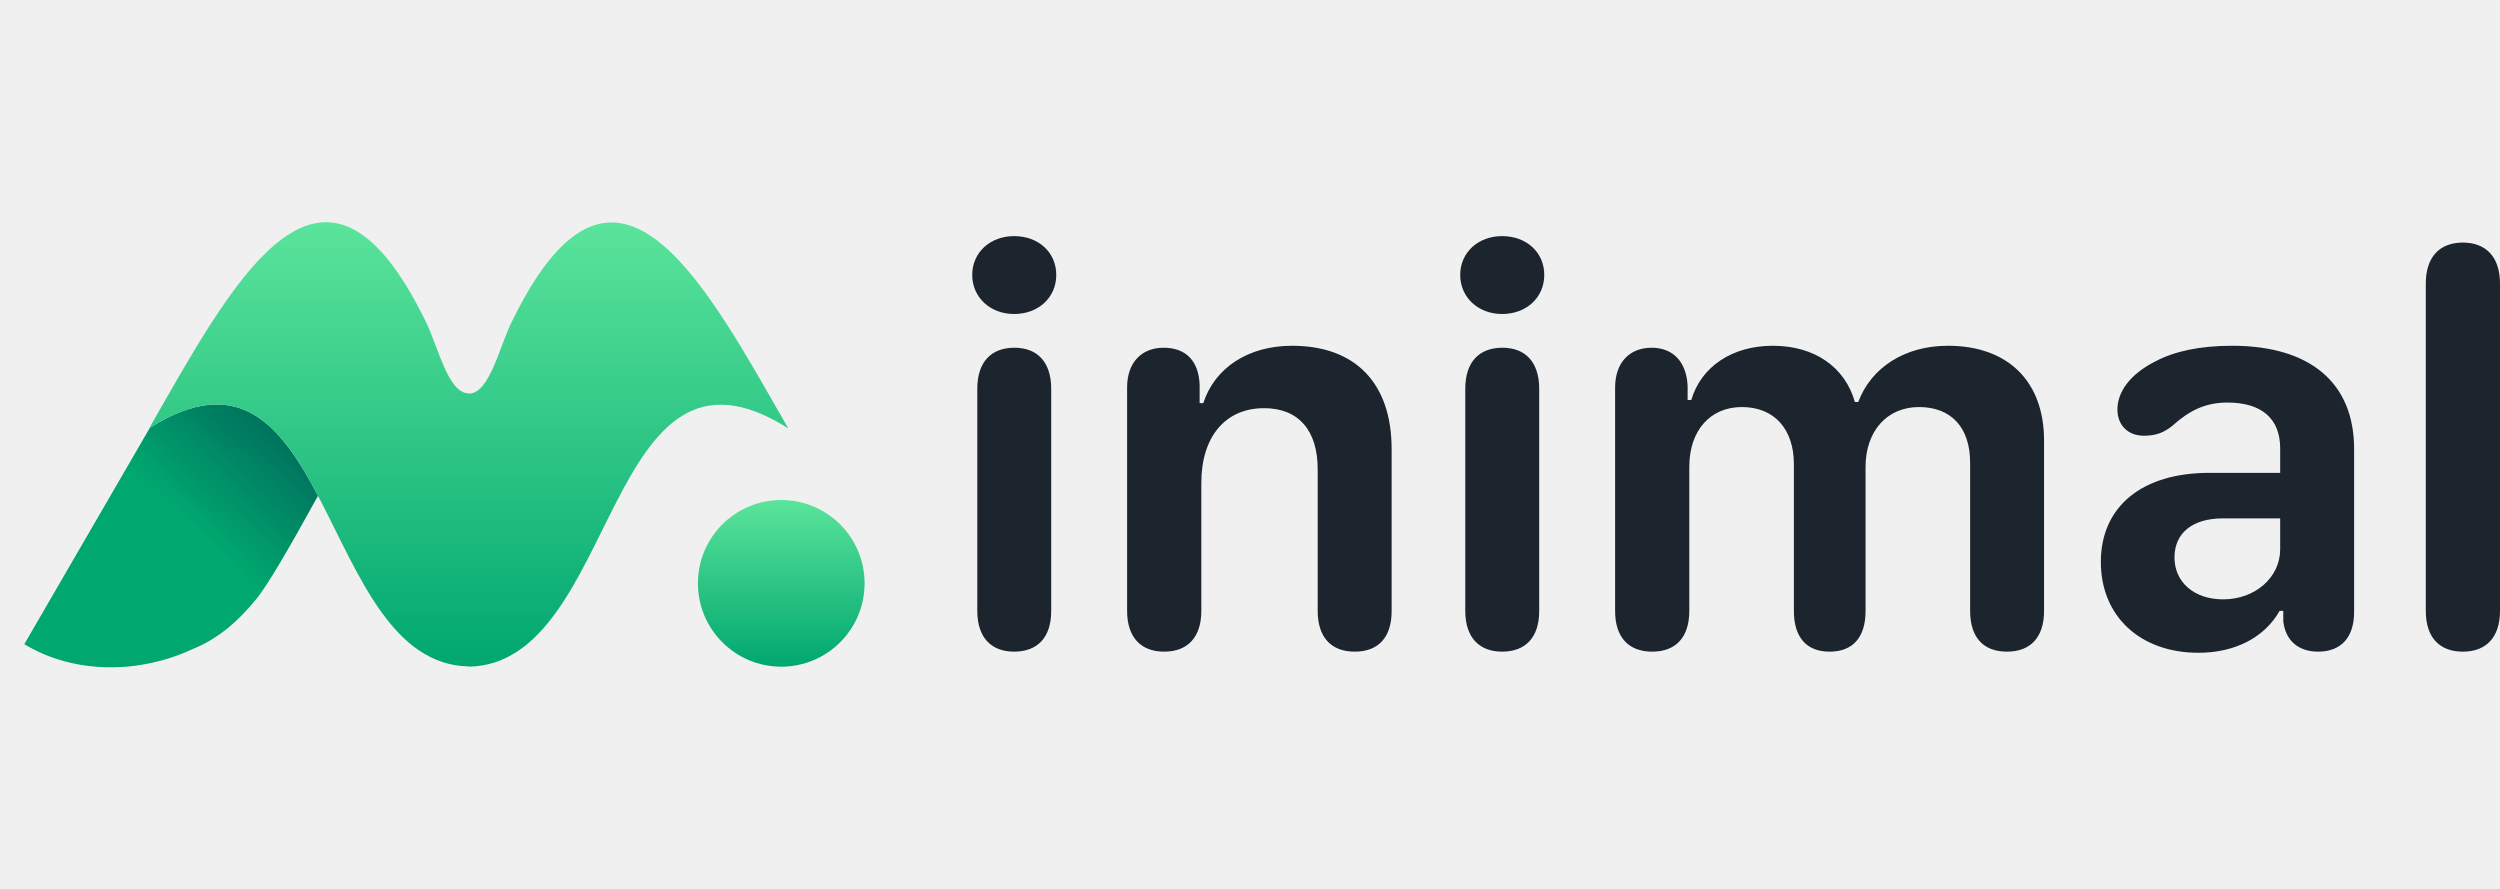
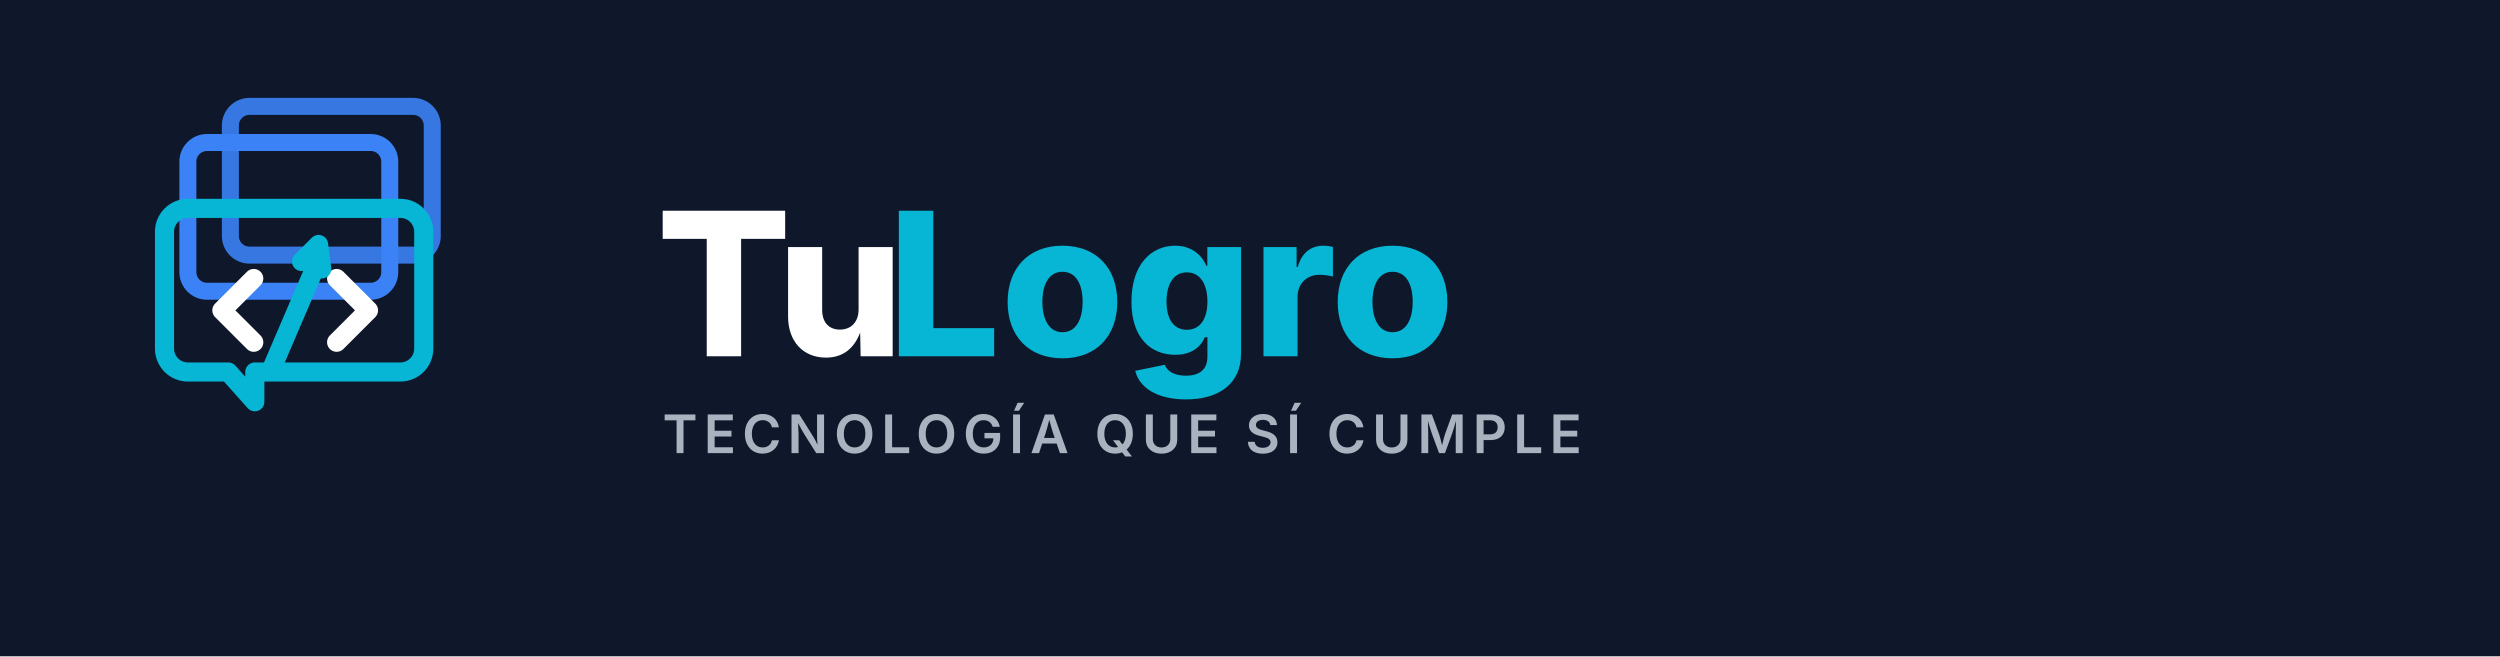
- <svg xmlns="http://www.w3.org/2000/svg" width="360" height="128" viewBox="0 0 360 128" fill="none">
-   <path d="M21.588 61.59C34.378 53.546 40.459 61.254 45.792 71.393C41.379 79.429 38.459 84.333 37.033 86.105C34.343 89.447 31.409 91.978 27.8 93.438C20.214 97.004 10.783 97.17 3.5 92.762L21.588 61.59Z" fill="url(#paint0_linear_4107_1209908)" />
-   <path fill-rule="evenodd" clip-rule="evenodd" d="M111.078 57.431C99.51 37.193 87.552 18.124 73.817 46.096C71.938 49.691 70.568 56.68 67.5 56.68V56.644C64.432 56.644 63.063 49.656 61.184 46.06C47.447 18.089 35.49 37.157 23.922 57.396C23.052 58.922 22.216 60.379 21.5 61.645C48.01 44.863 45.778 95.562 67.5 95.965V96C89.223 95.597 86.99 44.899 113.5 61.68C112.785 60.414 111.949 58.958 111.078 57.431" fill="url(#paint1_linear_4107_1209908)" />
-   <path fill-rule="evenodd" clip-rule="evenodd" d="M112.5 96C119.127 96 124.5 90.627 124.5 84C124.5 77.373 119.127 72 112.5 72C105.873 72 100.5 77.373 100.5 84C100.5 90.627 105.873 96 112.5 96" fill="url(#paint2_linear_4107_1209908)" />
-   <path fill-rule="evenodd" clip-rule="evenodd" d="M146.031 45.215C149.553 45.215 152.103 42.826 152.103 39.587C152.103 36.348 149.553 34 146.031 34C142.591 34 140 36.348 140 39.587C140 42.826 142.591 45.215 146.031 45.215ZM146.031 93.838C149.351 93.838 151.374 91.854 151.374 87.968V55.984C151.374 52.097 149.351 50.073 146.072 50.073C142.753 50.073 140.729 52.097 140.729 55.984V87.968C140.729 91.814 142.753 93.838 146.031 93.838ZM200.394 88.008C200.394 91.773 198.491 93.838 195.091 93.838C191.65 93.838 189.748 91.733 189.748 87.968V67.563C189.748 61.935 186.955 58.777 182.017 58.777C176.471 58.777 172.99 62.866 172.99 69.547V87.968C172.99 91.733 171.047 93.838 167.647 93.838C164.247 93.838 162.304 91.733 162.304 87.968V55.781C162.304 52.259 164.328 50.073 167.566 50.073C170.764 50.073 172.626 51.976 172.747 55.417V58.049H173.273C174.933 52.947 179.75 49.789 186.064 49.789C195.213 49.789 200.394 55.215 200.394 64.648V88.008ZM216.302 45.215C219.823 45.215 222.374 42.826 222.374 39.587C222.374 36.348 219.823 34 216.302 34C212.861 34 210.27 36.348 210.27 39.587C210.27 42.826 212.861 45.215 216.302 45.215ZM221.645 87.968C221.645 91.854 219.621 93.838 216.302 93.838C213.023 93.838 210.999 91.814 210.999 87.968V55.984C210.999 52.097 213.023 50.073 216.342 50.073C219.621 50.073 221.645 52.097 221.645 55.984V87.968ZM289.001 93.838C292.401 93.838 294.344 91.773 294.344 87.968V63.433C294.344 54.931 289.163 49.789 280.5 49.789C274.307 49.789 269.45 52.907 267.588 57.887H267.102C265.685 52.866 261.314 49.789 255.282 49.789C249.454 49.789 244.96 52.785 243.544 57.603H243.017V55.579C242.856 52.138 240.953 50.073 237.836 50.073C234.598 50.073 232.574 52.259 232.574 55.822V87.968C232.574 91.773 234.517 93.838 237.917 93.838C241.317 93.838 243.26 91.773 243.26 87.968V67.198C243.26 61.976 246.296 58.615 250.83 58.615C255.444 58.615 258.318 61.733 258.318 66.834V87.968C258.318 91.773 260.14 93.838 263.459 93.838C266.819 93.838 268.64 91.773 268.64 87.968V67.239C268.64 62.057 271.757 58.615 276.331 58.615C280.946 58.615 283.698 61.53 283.698 66.632V87.968C283.698 91.773 285.601 93.838 289.001 93.838ZM328.265 87.968C326.079 91.814 321.829 94 316.567 94C308.188 94 302.521 88.737 302.521 80.923C302.521 72.988 308.39 68.089 318.145 68.089H328.346V64.567C328.346 60.235 325.634 57.968 320.736 57.968C317.498 57.968 315.19 59.182 312.802 61.328C311.588 62.3 310.454 62.745 308.714 62.745C306.366 62.745 304.909 61.166 304.909 58.98C304.909 56.47 306.65 53.919 310.414 52.016C313.126 50.599 316.729 49.789 321.424 49.789C332.677 49.789 338.992 55.134 338.992 64.648V88.13C338.992 91.773 337.13 93.838 333.811 93.838C330.977 93.838 329.115 92.259 328.791 89.466V87.968H328.265ZM320.129 86.308C315.96 86.308 313.126 83.838 313.126 80.275C313.126 76.753 315.717 74.648 320.088 74.648H328.346V79.101C328.346 83.15 324.743 86.308 320.129 86.308ZM360 87.968C360 91.854 357.936 93.838 354.657 93.838C351.338 93.838 349.314 91.854 349.314 87.968V40.842C349.314 36.956 351.338 34.931 354.657 34.931C357.936 34.931 360 36.956 360 40.842V87.968Z" fill="#1C252E" />
-   <defs>
-     <linearGradient id="paint0_linear_4107_1209908" x1="38" y1="41.947" x2="16.381" y2="64.906" gradientUnits="userSpaceOnUse">
-       <stop stop-color="#004B50" />
-       <stop offset="1" stop-color="#00A76F" />
-     </linearGradient>
-     <linearGradient id="paint1_linear_4107_1209908" x1="21.5" y1="32" x2="21.5" y2="96" gradientUnits="userSpaceOnUse">
-       <stop stop-color="#5BE49B" />
-       <stop offset="1" stop-color="#00A76F" />
-     </linearGradient>
-     <linearGradient id="paint2_linear_4107_1209908" x1="100.5" y1="72" x2="100.5" y2="96" gradientUnits="userSpaceOnUse">
-       <stop stop-color="#5BE49B" />
-       <stop offset="1" stop-color="#00A76F" />
-     </linearGradient>
-   </defs>
+ <svg xmlns="http://www.w3.org/2000/svg" viewBox="0 0 1600 420">
+   <rect x="0" y="0" width="1600" height="420" fill="#0F172A" />
+   <g transform="translate(40,30) scale(0.68)">
+     <path d="M 136 90 H 290 A 18 18 0 0 1 308 108 V 212 A 18 18 0 0 1 290 230 H 136 A 18 18 0 0 1 118 212 V 108 A 18 18 0 0 1 136 90 Z" fill="none" stroke="#3B82F6" stroke-width="16" />
+     <path d="M 176 56 H 330 A 18 18 0 0 1 348 74 V 178 A 18 18 0 0 1 330 196 H 176 A 18 18 0 0 1 158 178 V 74 A 18 18 0 0 1 176 56 Z" fill="none" stroke="#3B82F6" stroke-width="16" opacity="0.9" />
+     <path d="M 118 152 H 318 A 22 22 0 0 1 340 174 V 284 A 22 22 0 0 1 318 306 H 181 L 181 334 L 156 306 H 118 A 22 22 0 0 1 96 284 V 174 A 22 22 0 0 1 118 152 Z" fill="none" stroke="#06B6D4" stroke-width="18" stroke-linejoin="round" />
+     <path d="M180 218 L150 248 L180 278" fill="none" stroke="#FFFFFF" stroke-width="18" stroke-linecap="round" stroke-linejoin="round" />
+     <path d="M258 218 L288 248 L258 278" fill="none" stroke="#FFFFFF" stroke-width="18" stroke-linecap="round" stroke-linejoin="round" />
+     <path d="M196 305 L241 200" fill="none" stroke="#06B6D4" stroke-width="18" stroke-linecap="round" />
+     <path d="M225 202 L241 186 L244 209" fill="none" stroke="#06B6D4" stroke-width="18" stroke-linecap="round" stroke-linejoin="round" />
+   </g>
+   <g font-family="Inter, Poppins, Montserrat, Arial, sans-serif">
+     <text x="420" y="228" font-size="128" font-weight="800" fill="#FFFFFF">Tu</text>
+     <text x="568" y="228" font-size="128" font-weight="800" fill="#06B6D4">Logro</text>
+     <text x="424" y="290" font-size="34" font-weight="600" letter-spacing="4" fill="#CBD5E1" opacity="0.82">TECNOLOGÍA QUE SÍ CUMPLE</text>
+   </g>
</svg>
